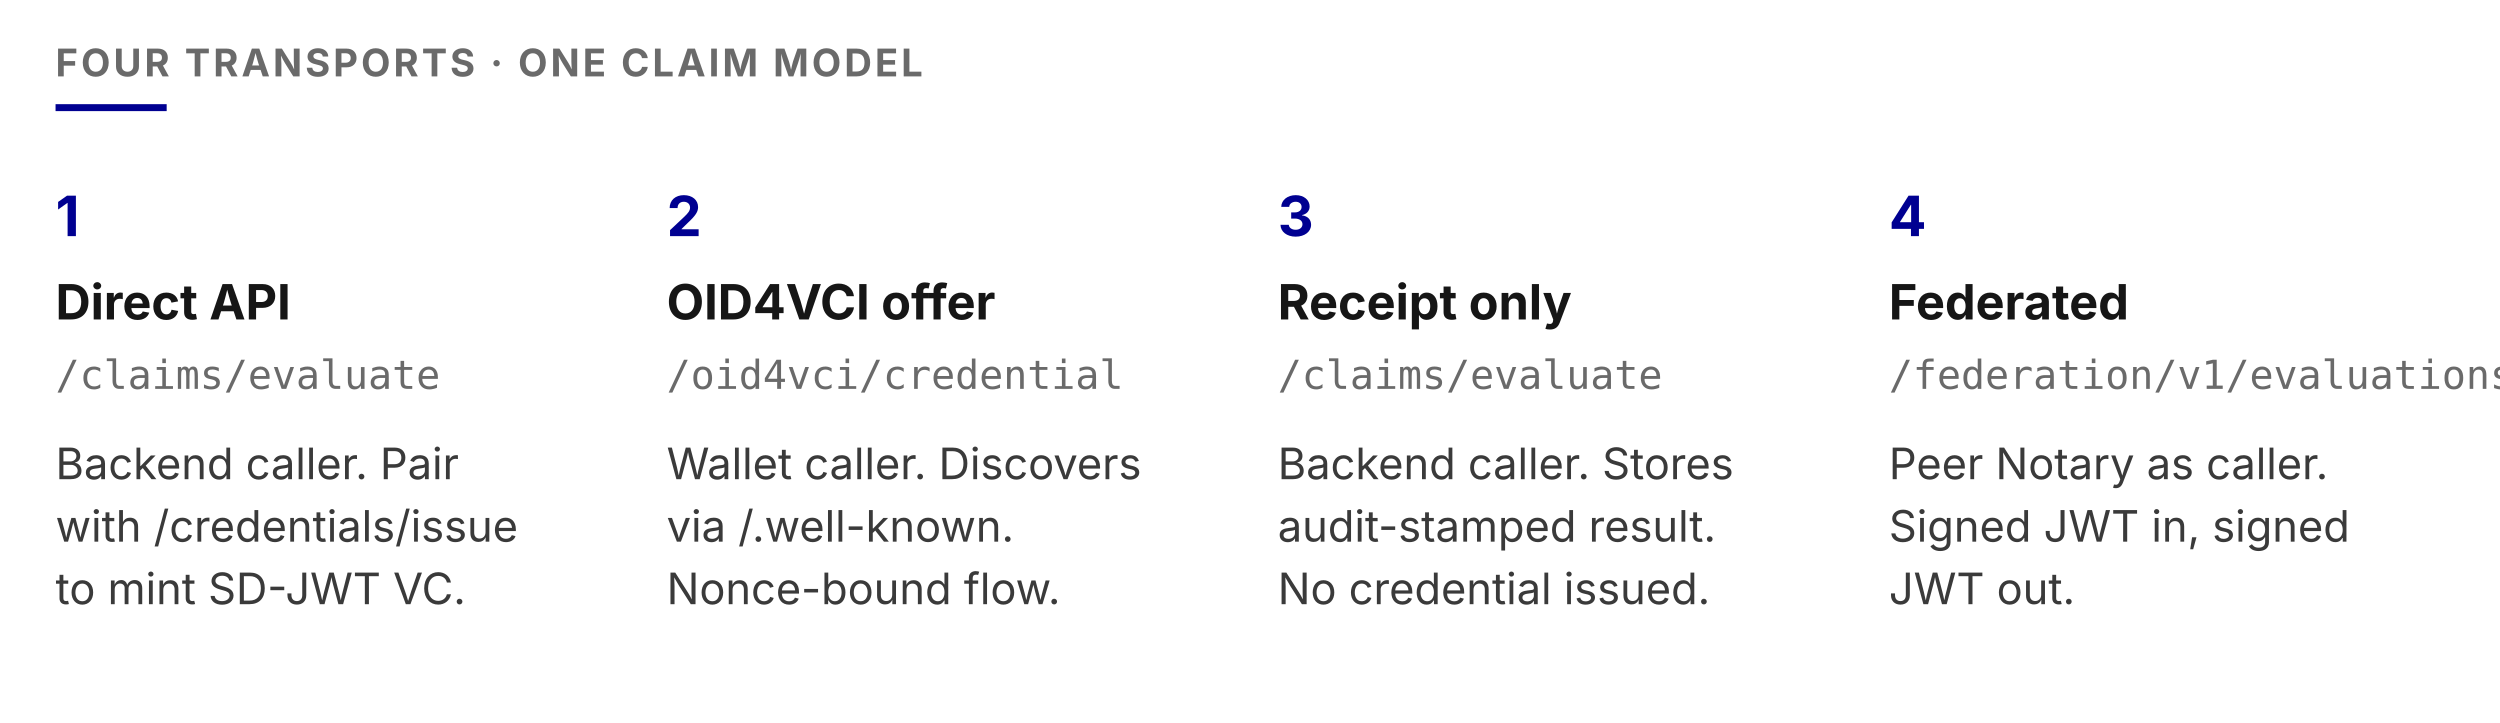
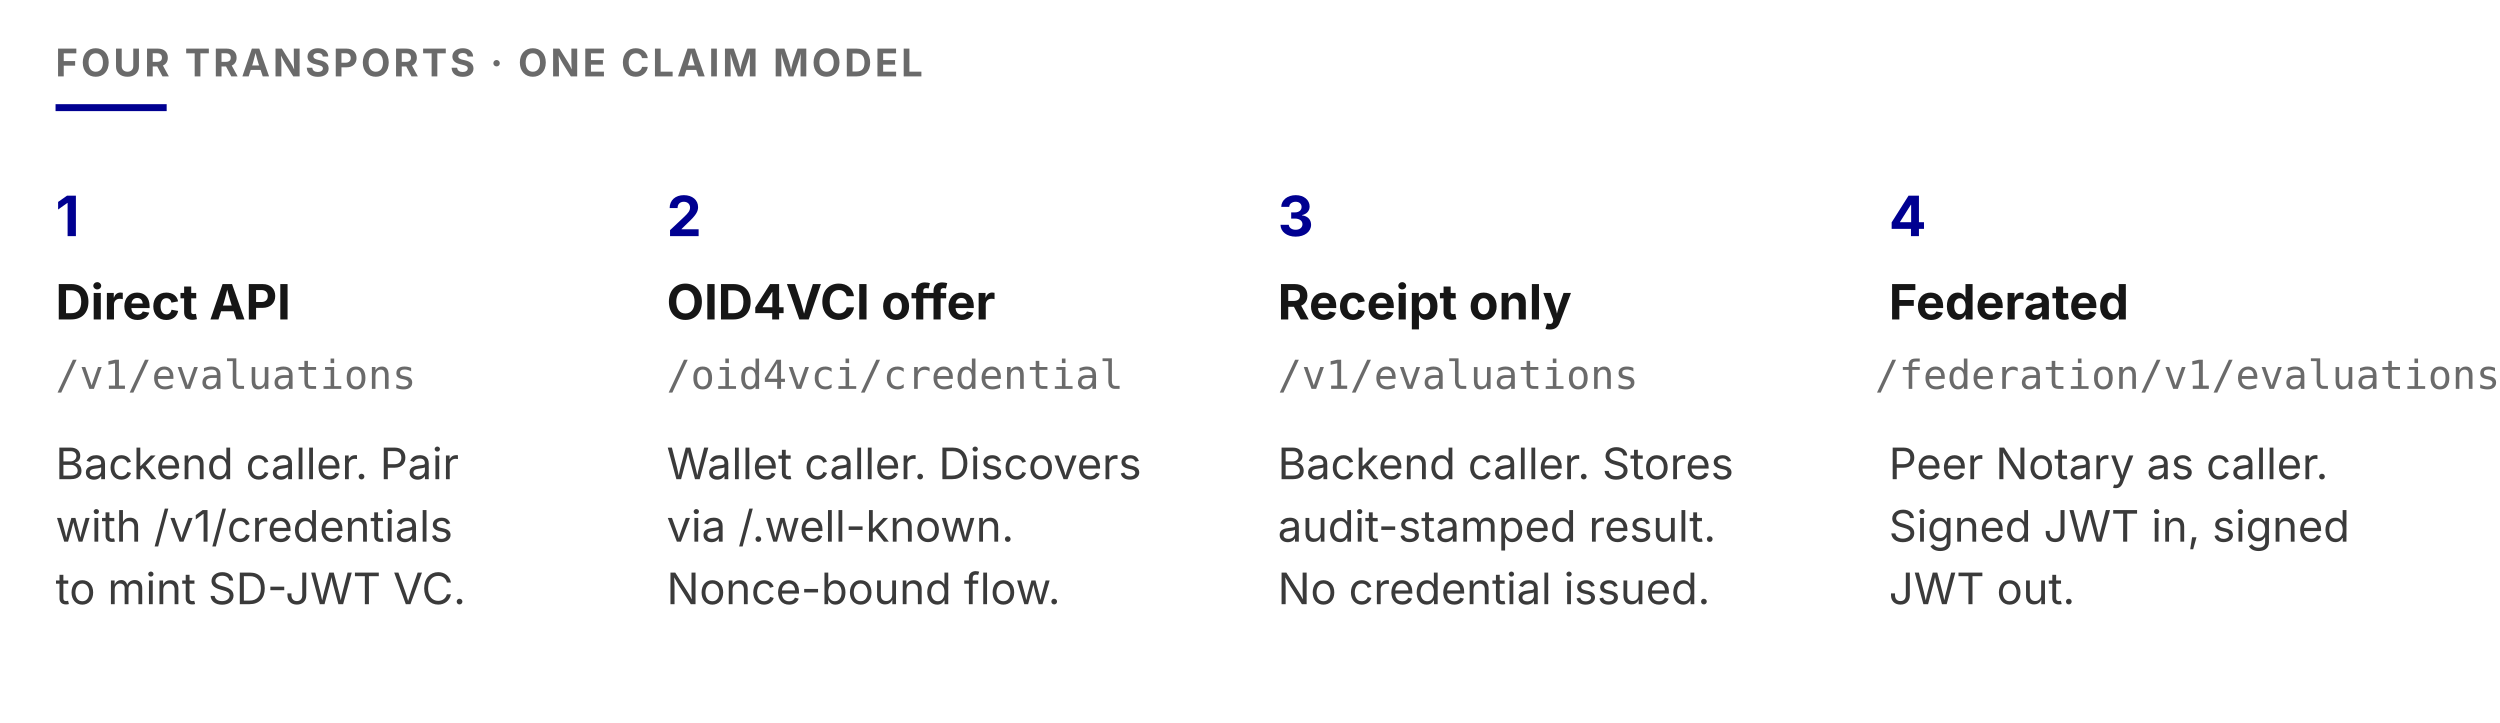
<svg xmlns="http://www.w3.org/2000/svg" viewBox="0 0 720 208" role="img" font-family="'Public Sans', system-ui, -apple-system, BlinkMacSystemFont, sans-serif" text-rendering="geometricPrecision">
  <text x="16" y="22" fill="#6a6a6a" font-size="11" font-weight="700" letter-spacing="0.08em">FOUR TRANSPORTS · ONE CLAIM MODEL</text>
  <rect x="16" y="30" width="32" height="2" fill="#000091" />
  <g fill="#000091" font-size="16" font-weight="700">
    <text x="16" y="68">1</text>
    <text x="192" y="68">2</text>
    <text x="368" y="68">3</text>
    <text x="544" y="68">4</text>
  </g>
  <g fill="#161616" font-size="14" font-weight="700">
    <text x="16" y="92">Direct API</text>
    <text x="192" y="92">OID4VCI offer</text>
    <text x="368" y="92">Receipt only</text>
    <text x="544" y="92">Federated</text>
  </g>
  <g fill="#6a6a6a" font-size="11.5" font-family="'IBM Plex Mono', ui-monospace, SFMono-Regular, monospace">
-     <text x="16" y="112">/claims/evaluate</text>
+     <text x="16" y="112">/v1/evaluations</text>
    <text x="192" y="112">/oid4vci/credential</text>
-     <text x="368" y="112">/claims/evaluate</text>
-     <text x="544" y="112">/federation/v1/evaluations</text>
+     <text x="368" y="112">/v1/evaluations</text>
+     <text x="540" y="112">/federation/v1/evaluations</text>
  </g>
  <g fill="#3a3a3a" font-size="12.5">
    <text x="16" y="138">Backend caller. Pair</text>
-     <text x="16" y="156">with /credentials/issue</text>
+     <text x="16" y="156">with /v1/credentials</text>
    <text x="16" y="174">to mint SD-JWT VC.</text>
    <text x="192" y="138">Wallet caller. Discovers</text>
    <text x="192" y="156">via /.well-known.</text>
    <text x="192" y="174">Nonce-bound flow.</text>
    <text x="368" y="138">Backend caller. Stores</text>
    <text x="368" y="156">audit-stamped result.</text>
    <text x="368" y="174">No credential issued.</text>
    <text x="544" y="138">Peer Notary as caller.</text>
    <text x="544" y="156">Signed JWT in, signed</text>
    <text x="544" y="174">JWT out.</text>
  </g>
</svg>
